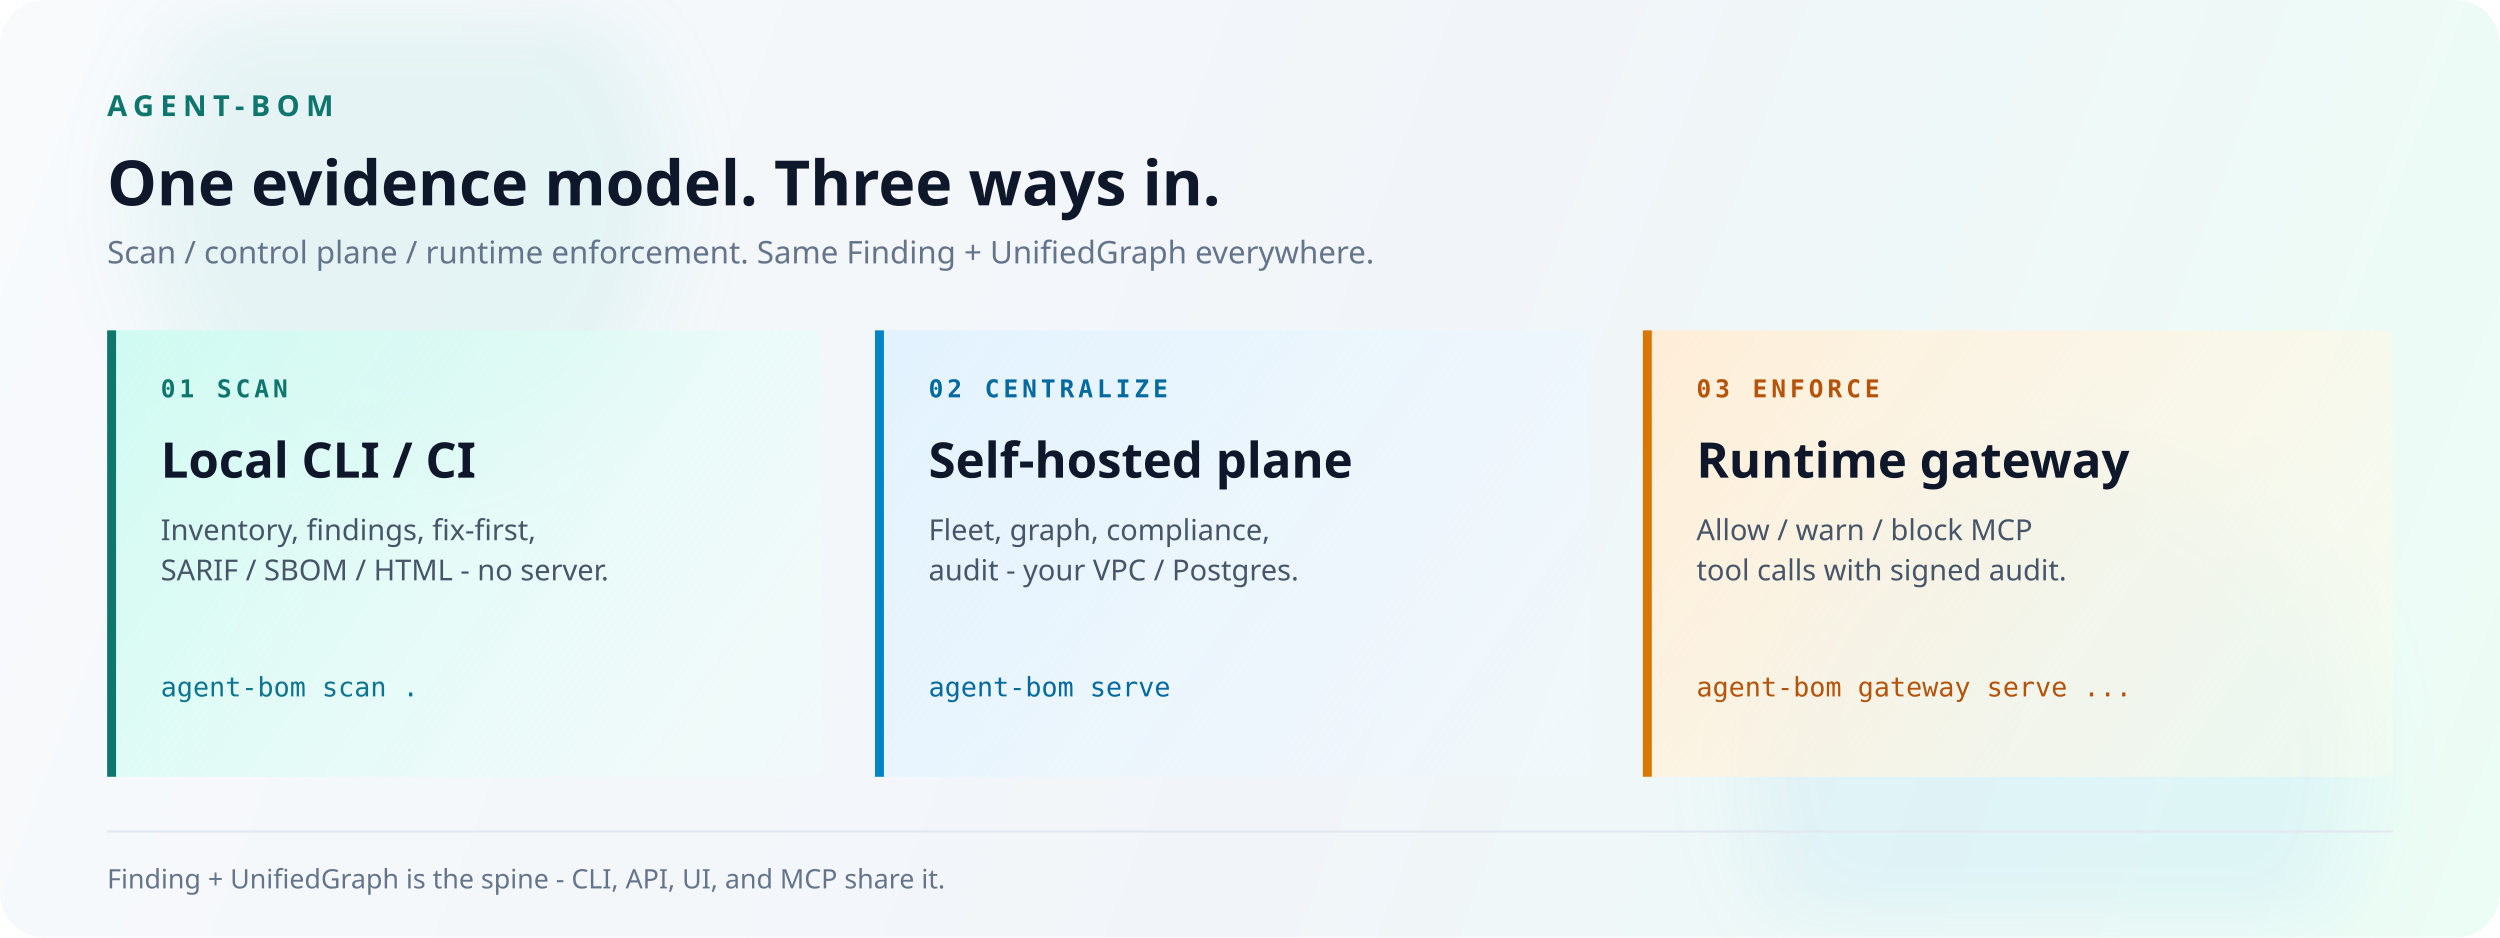
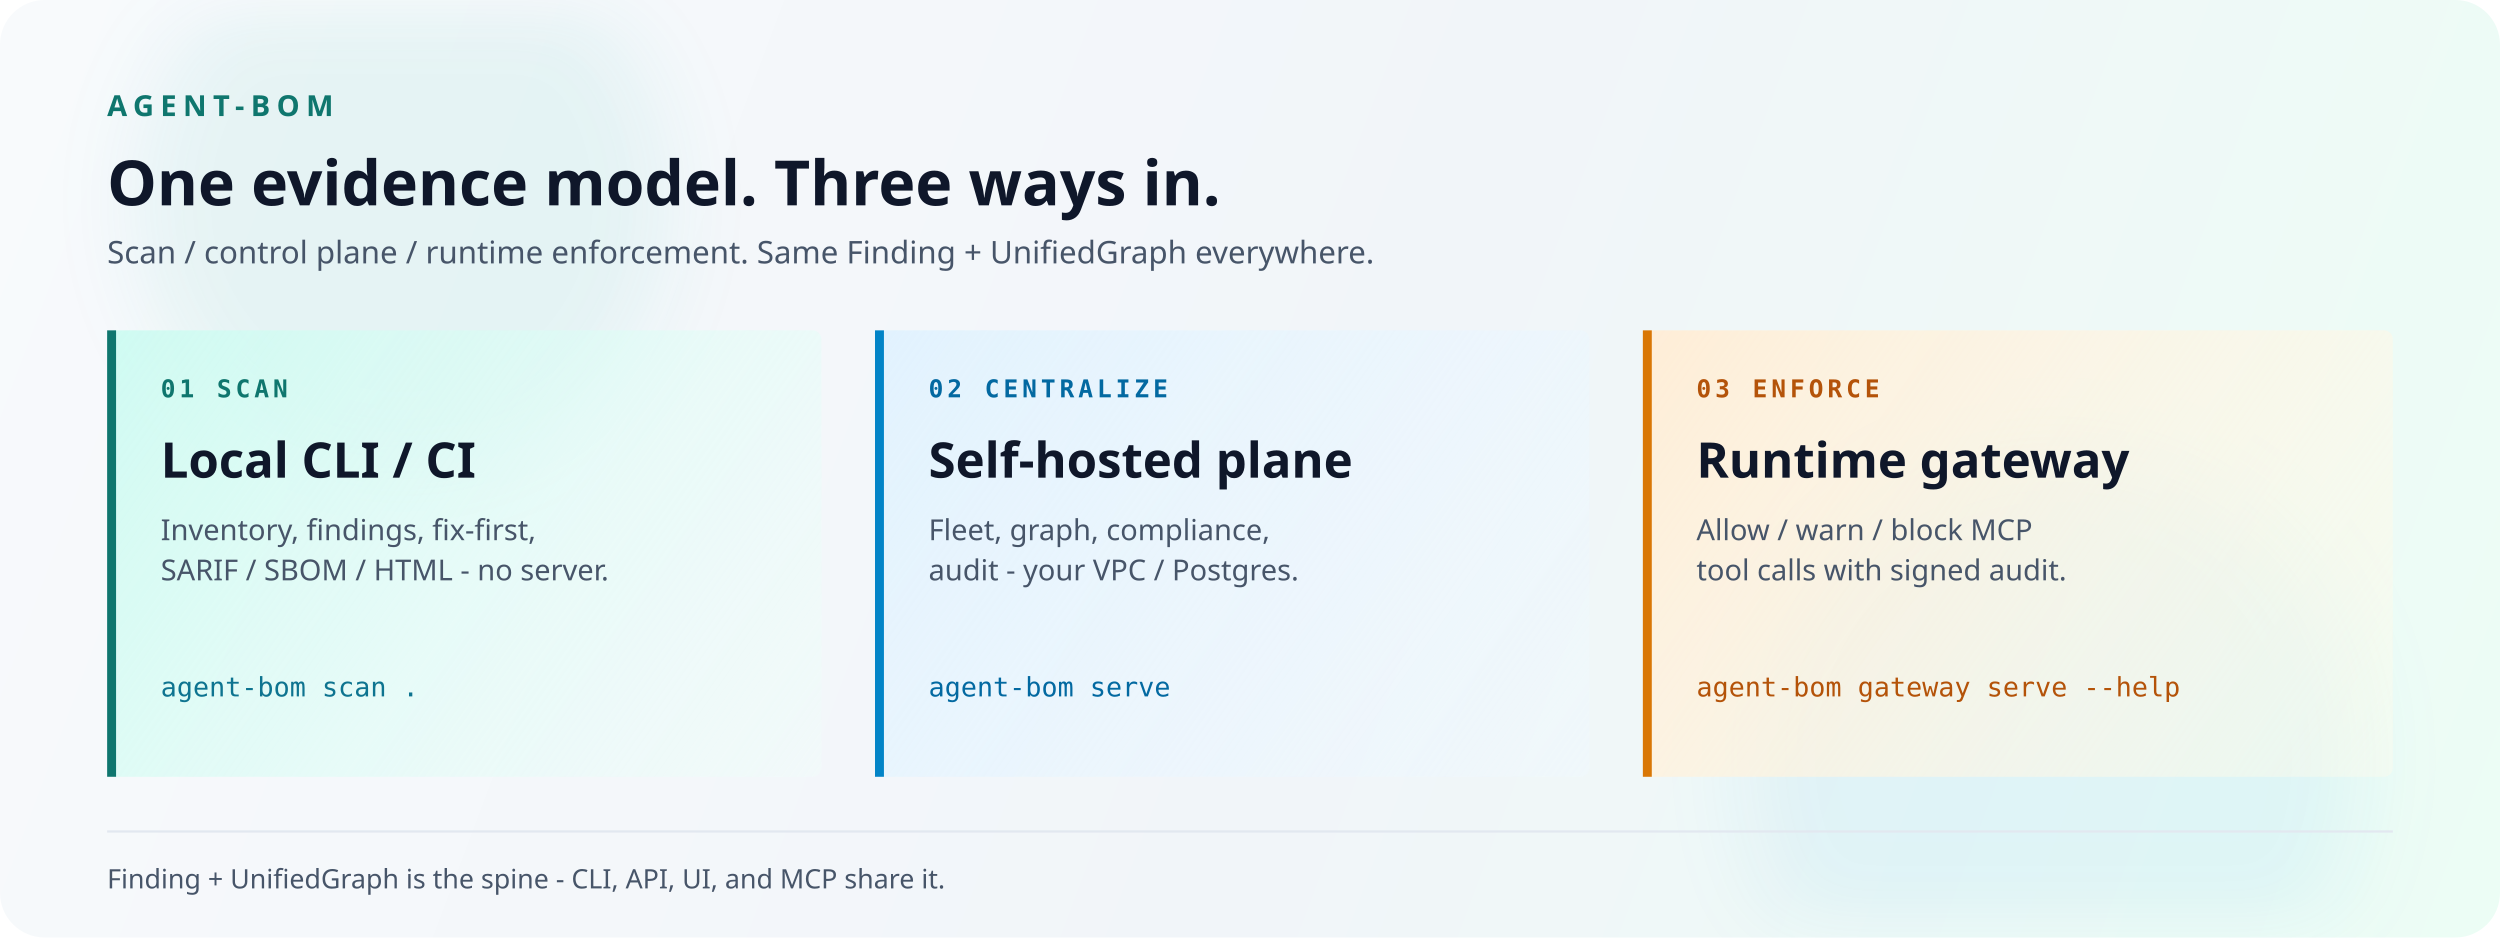
<svg xmlns="http://www.w3.org/2000/svg" width="1120" height="420" viewBox="0 0 1120 420" fill="none">
  <defs>
    <linearGradient id="bg" x1="0" y1="0" x2="1120" y2="420" gradientUnits="userSpaceOnUse">
      <stop offset="0%" stop-color="#f8fafc" />
      <stop offset="55%" stop-color="#f1f5f9" />
      <stop offset="100%" stop-color="#ecfdf5" />
    </linearGradient>
    <linearGradient id="lane1" x1="48" y1="140" x2="360" y2="360" gradientUnits="userSpaceOnUse">
      <stop offset="0%" stop-color="#ccfbf1" stop-opacity="0.95" />
      <stop offset="100%" stop-color="#f0fdfa" stop-opacity="0.4" />
    </linearGradient>
    <linearGradient id="lane2" x1="392" y1="140" x2="704" y2="360" gradientUnits="userSpaceOnUse">
      <stop offset="0%" stop-color="#e0f2fe" stop-opacity="0.95" />
      <stop offset="100%" stop-color="#f0f9ff" stop-opacity="0.4" />
    </linearGradient>
    <linearGradient id="lane3" x1="736" y1="140" x2="1048" y2="360" gradientUnits="userSpaceOnUse">
      <stop offset="0%" stop-color="#ffedd5" stop-opacity="0.95" />
      <stop offset="100%" stop-color="#fffbeb" stop-opacity="0.4" />
    </linearGradient>
    <filter id="soft" x="-20%" y="-20%" width="140%" height="140%">
      <feGaussianBlur stdDeviation="18" />
    </filter>
  </defs>
  <rect width="1120" height="420" rx="20" fill="url(#bg)" />
  <circle cx="180" cy="90" r="120" fill="#14b8a6" opacity="0.08" filter="url(#soft)" />
  <circle cx="920" cy="340" r="140" fill="#0ea5e9" opacity="0.07" filter="url(#soft)" />
  <text x="48" y="52" font-family="'IBM Plex Sans','Segoe UI',system-ui,sans-serif" font-size="13" font-weight="700" letter-spacing="0.22em" fill="#0f766e">AGENT-BOM</text>
  <text x="48" y="92" font-family="'IBM Plex Sans','Segoe UI',system-ui,sans-serif" font-size="28" font-weight="700" fill="#0f172a">One evidence model. Three ways in.</text>
-   <text x="48" y="118" font-family="'IBM Plex Sans','Segoe UI',system-ui,sans-serif" font-size="14" fill="#64748b">Scan / control plane / runtime enforcement. Same Finding + UnifiedGraph everywhere.</text>
+   <text x="48" y="118" font-family="'IBM Plex Sans','Segoe UI',system-ui,sans-serif" font-size="14" fill="#475569">Scan / control plane / runtime enforcement. Same Finding + UnifiedGraph everywhere.</text>
  <rect x="48" y="148" width="320" height="200" rx="4" fill="url(#lane1)" />
  <rect x="48" y="148" width="4" height="200" fill="#0f766e" />
  <text x="72" y="178" font-family="'IBM Plex Mono',ui-monospace,monospace" font-size="11" font-weight="700" letter-spacing="0.16em" fill="#0f766e">01  SCAN</text>
  <text x="72" y="214" font-family="'IBM Plex Sans',system-ui,sans-serif" font-size="22" font-weight="700" fill="#0f172a">Local CLI / CI</text>
  <text x="72" y="242" font-family="'IBM Plex Sans',system-ui,sans-serif" font-size="13" fill="#475569">Inventory, findings, fix-first,</text>
  <text x="72" y="260" font-family="'IBM Plex Sans',system-ui,sans-serif" font-size="13" fill="#475569">SARIF / SBOM / HTML - no server.</text>
  <text x="72" y="312" font-family="'IBM Plex Mono',ui-monospace,monospace" font-size="12" fill="#0e7490">agent-bom scan .</text>
  <rect x="392" y="148" width="320" height="200" rx="4" fill="url(#lane2)" />
  <rect x="392" y="148" width="4" height="200" fill="#0284c7" />
  <text x="416" y="178" font-family="'IBM Plex Mono',ui-monospace,monospace" font-size="11" font-weight="700" letter-spacing="0.16em" fill="#0369a1">02  CENTRALIZE</text>
  <text x="416" y="214" font-family="'IBM Plex Sans',system-ui,sans-serif" font-size="22" font-weight="700" fill="#0f172a">Self-hosted plane</text>
  <text x="416" y="242" font-family="'IBM Plex Sans',system-ui,sans-serif" font-size="13" fill="#475569">Fleet, graph, compliance,</text>
  <text x="416" y="260" font-family="'IBM Plex Sans',system-ui,sans-serif" font-size="13" fill="#475569">audit - your VPC / Postgres.</text>
  <text x="416" y="312" font-family="'IBM Plex Mono',ui-monospace,monospace" font-size="12" fill="#0369a1">agent-bom serve</text>
  <rect x="736" y="148" width="336" height="200" rx="4" fill="url(#lane3)" />
  <rect x="736" y="148" width="4" height="200" fill="#d97706" />
  <text x="760" y="178" font-family="'IBM Plex Mono',ui-monospace,monospace" font-size="11" font-weight="700" letter-spacing="0.16em" fill="#b45309">03  ENFORCE</text>
  <text x="760" y="214" font-family="'IBM Plex Sans',system-ui,sans-serif" font-size="22" font-weight="700" fill="#0f172a">Runtime gateway</text>
  <text x="760" y="242" font-family="'IBM Plex Sans',system-ui,sans-serif" font-size="13" fill="#475569">Allow / warn / block MCP</text>
  <text x="760" y="260" font-family="'IBM Plex Sans',system-ui,sans-serif" font-size="13" fill="#475569">tool calls with signed audit.</text>
-   <text x="760" y="312" font-family="'IBM Plex Mono',ui-monospace,monospace" font-size="12" fill="#b45309">agent-bom gateway serve ...</text>
+   <text x="760" y="312" font-family="'IBM Plex Mono',ui-monospace,monospace" font-size="12" fill="#b45309">agent-bom gateway serve --help</text>
  <rect x="48" y="372" width="1024" height="1" fill="#e2e8f0" />
-   <text x="48" y="398" font-family="'IBM Plex Sans',system-ui,sans-serif" font-size="12" fill="#64748b">Finding + UnifiedGraph is the spine - CLI, API, UI, and MCP share it.</text>
+   <text x="48" y="398" font-family="'IBM Plex Sans',system-ui,sans-serif" font-size="12" fill="#475569">Finding + UnifiedGraph is the spine - CLI, API, UI, and MCP share it.</text>
</svg>
